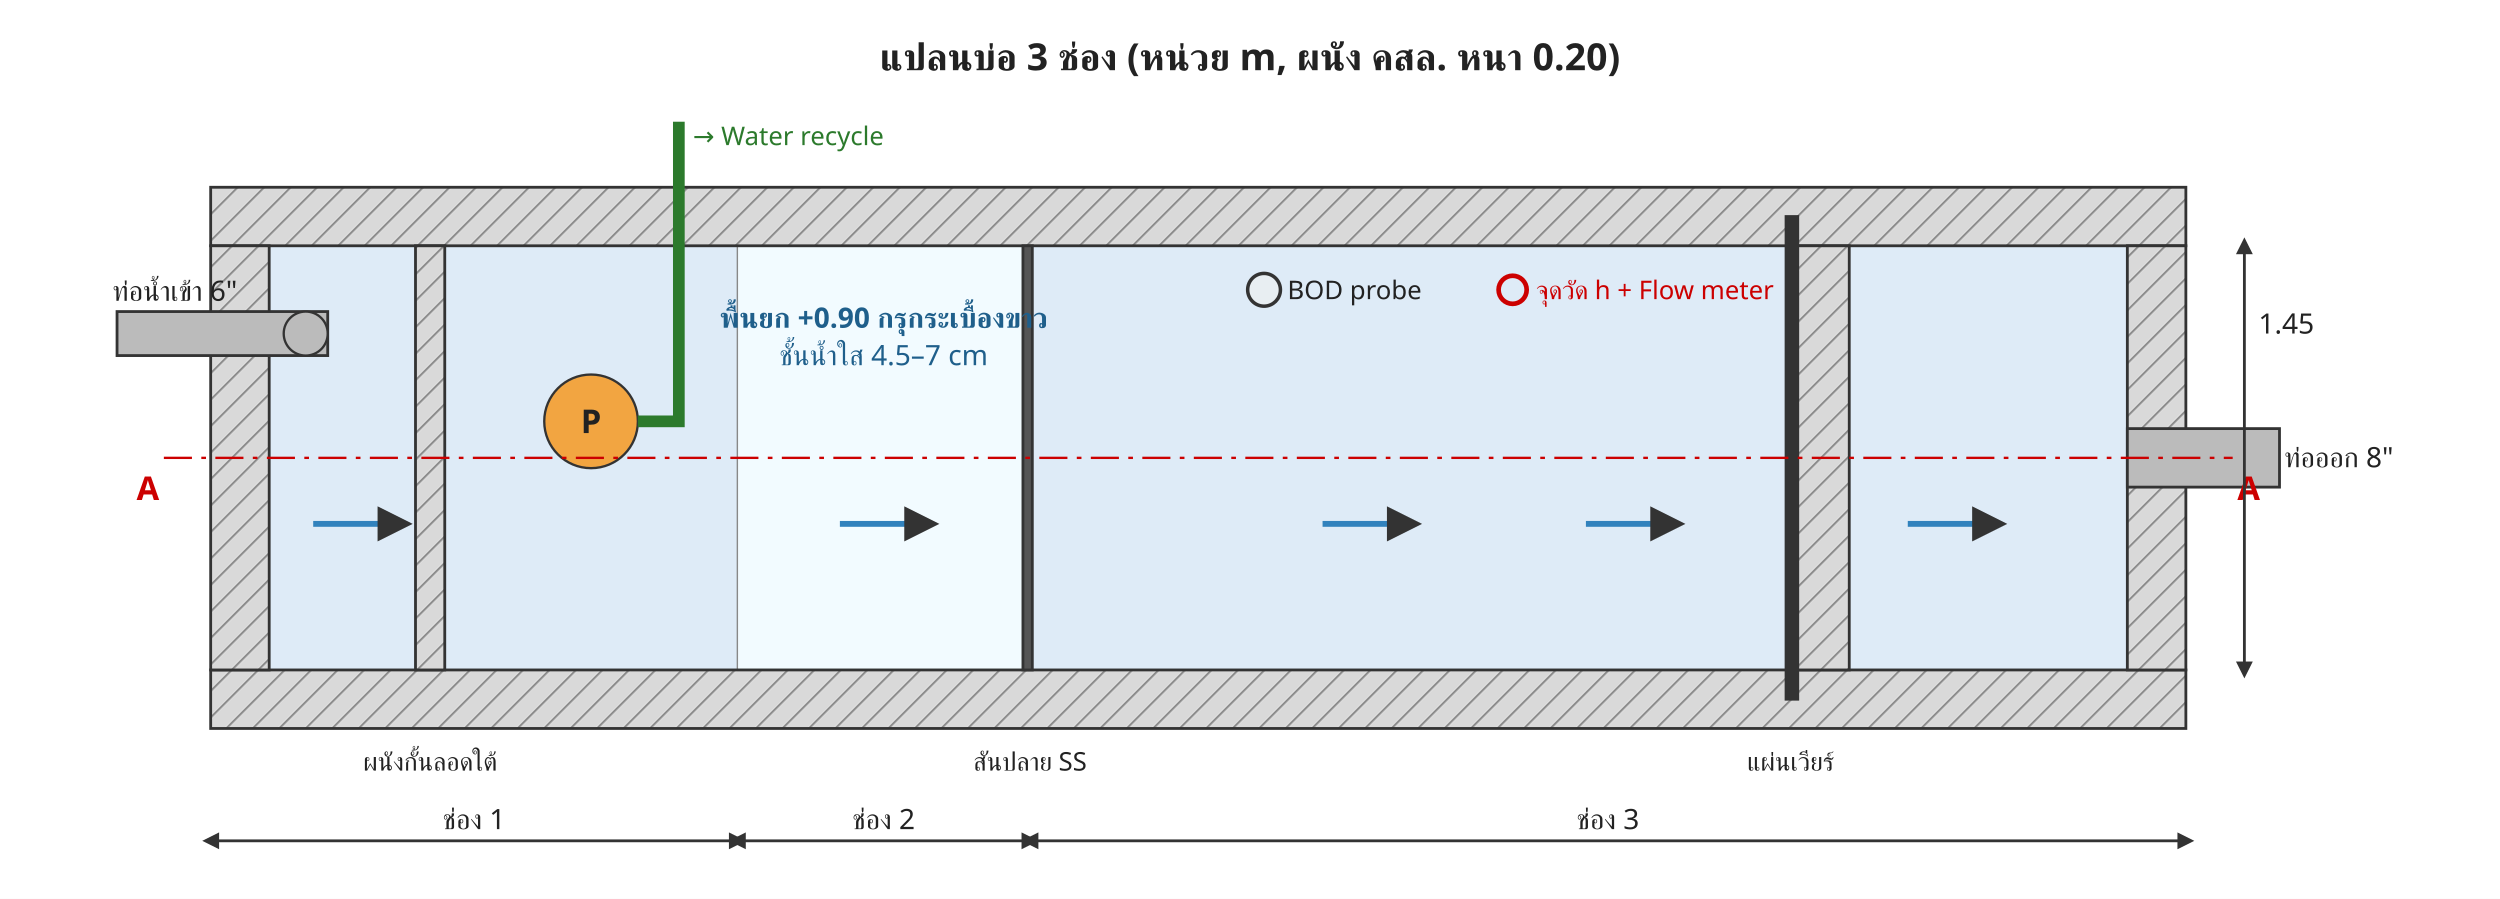
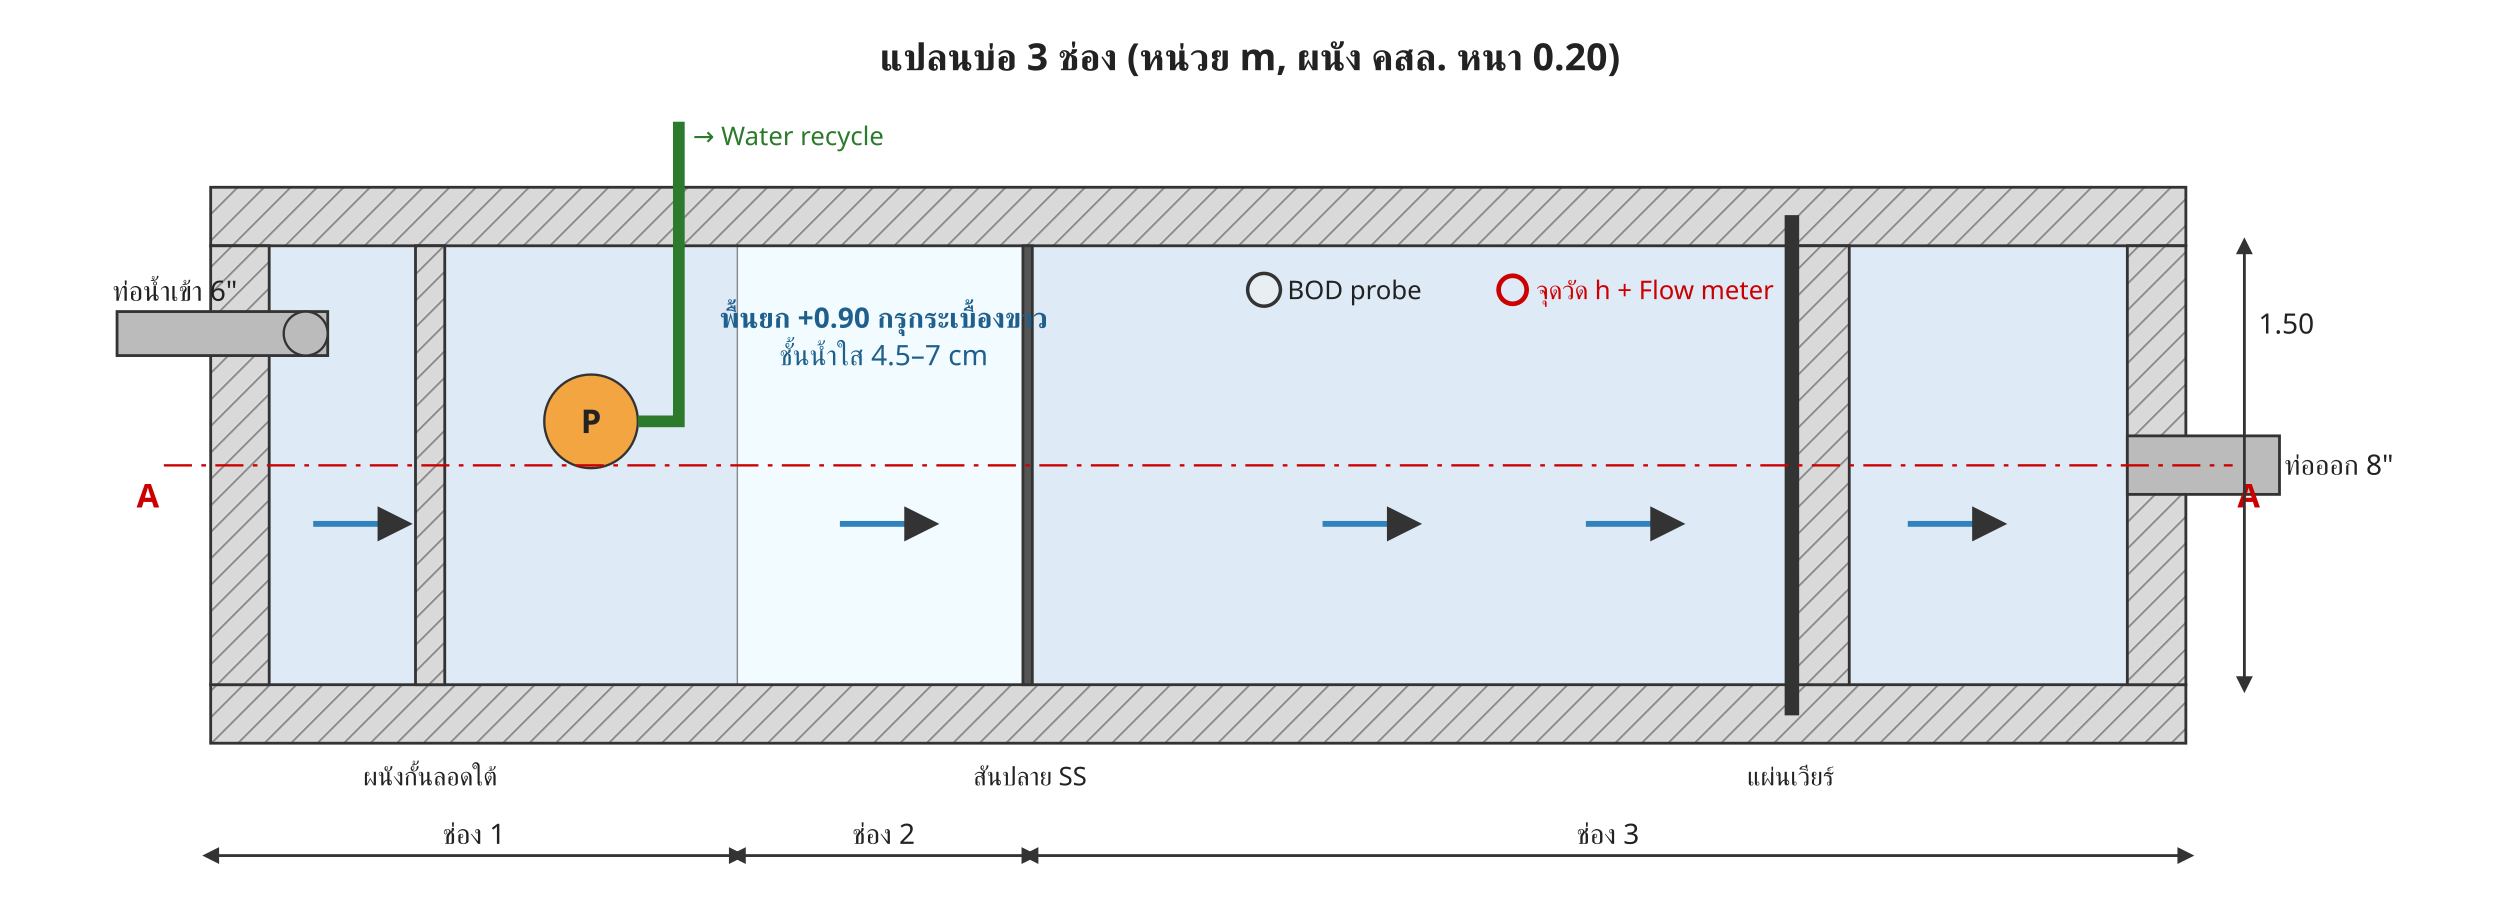
- <svg xmlns="http://www.w3.org/2000/svg" viewBox="0 0 1068 384" width="1068" height="384" font-family="Sarabun, Tahoma, sans-serif">
+ <svg xmlns="http://www.w3.org/2000/svg" viewBox="0 0 1068 390" width="1068" height="390" font-family="Sarabun, Tahoma, sans-serif">
  <defs>
    <pattern id="rc" width="8" height="8" patternUnits="userSpaceOnUse" patternTransform="rotate(45)">
      <rect width="8" height="8" fill="#d9d9d9" />
      <line x1="0" y1="0" x2="0" y2="8" stroke="#888" stroke-width="1.5" />
    </pattern>
    <marker id="a" viewBox="0 0 10 10" refX="5" refY="5" markerWidth="6" markerHeight="6" orient="auto-start-reverse">
      <path d="M0,0 L10,5 L0,10 z" fill="#333" />
    </marker>
  </defs>
-   <rect width="1068" height="384" fill="white" />
+   <rect width="1068" height="390" fill="white" />
  <text x="534.0" y="30.0" font-size="16" text-anchor="middle" fill="#222" font-weight="bold">แปลนบ่อ 3 ช่อง (หน่วย m, ผนัง คสล. หนา 0.20)</text>
-   <rect x="115.0" y="105.0" width="200.0" height="181.2" fill="#deebf7" stroke="none" stroke-width="1.2" />
-   <rect x="315.0" y="105.0" width="125.0" height="181.2" fill="#f2fbff" stroke="#888" stroke-width="0.6" />
-   <rect x="440.0" y="105.0" width="468.8" height="181.2" fill="#deebf7" stroke="none" stroke-width="1.2" />
+   <rect x="115.0" y="105.0" width="200.0" height="187.5" fill="#deebf7" stroke="none" stroke-width="1.2" />
+   <rect x="315.0" y="105.0" width="125.0" height="187.5" fill="#f2fbff" stroke="#888" stroke-width="0.6" />
+   <rect x="440.0" y="105.0" width="468.8" height="187.5" fill="#deebf7" stroke="none" stroke-width="1.2" />
  <rect x="90.0" y="80.0" width="843.8" height="25.0" fill="url(#rc)" stroke="#333" stroke-width="1.2" />
-   <rect x="90.0" y="286.2" width="843.8" height="25.0" fill="url(#rc)" stroke="#333" stroke-width="1.2" />
-   <rect x="90.0" y="105.0" width="25.0" height="181.2" fill="url(#rc)" stroke="#333" stroke-width="1.2" />
-   <rect x="908.8" y="105.0" width="25.0" height="181.2" fill="url(#rc)" stroke="#333" stroke-width="1.2" />
+   <rect x="90.0" y="292.5" width="843.8" height="25.0" fill="url(#rc)" stroke="#333" stroke-width="1.2" />
+   <rect x="90.0" y="105.0" width="25.0" height="187.5" fill="url(#rc)" stroke="#333" stroke-width="1.2" />
+   <rect x="908.8" y="105.0" width="25.0" height="187.5" fill="url(#rc)" stroke="#333" stroke-width="1.2" />
  <rect x="50.0" y="133.1" width="90.0" height="18.8" fill="#bbb" stroke="#333" stroke-width="1.2" />
  <circle cx="130.6" cy="142.5" r="9.4" fill="#bbb" stroke="#333" />
  <text x="48.0" y="128.5" font-size="12" text-anchor="start" fill="#222" font-weight="normal">ท่อน้ำเข้า 6"</text>
-   <rect x="177.5" y="105.0" width="12.5" height="181.2" fill="url(#rc)" stroke="#333" stroke-width="1.2" />
+   <rect x="177.5" y="105.0" width="12.5" height="187.5" fill="url(#rc)" stroke="#333" stroke-width="1.2" />
  <circle cx="252.5" cy="180.0" r="20.0" fill="#f2a541" stroke="#333" />
  <text x="252.5" y="185.0" font-size="14" text-anchor="middle" fill="#222" font-weight="bold">P</text>
  <path d="M272.5,180.0 H290.0 V52.0" fill="none" stroke="#2c7a2c" stroke-width="5" />
  <text x="296.0" y="62.0" font-size="11" text-anchor="start" fill="#2c7a2c" font-weight="normal">→ Water recycle</text>
-   <rect x="437.0" y="105.0" width="4.0" height="181.2" fill="#555" stroke="#333" stroke-width="1.2" />
-   <rect x="765.0" y="105.0" width="25.0" height="181.2" fill="url(#rc)" stroke="#333" stroke-width="1.2" />
-   <rect x="763.0" y="92.5" width="5.0" height="206.2" fill="#333" stroke="#333" stroke-width="1.2" />
+   <rect x="437.0" y="105.0" width="4.0" height="187.5" fill="#555" stroke="#333" stroke-width="1.2" />
+   <rect x="765.0" y="105.0" width="25.0" height="187.5" fill="url(#rc)" stroke="#333" stroke-width="1.2" />
+   <rect x="763.0" y="92.5" width="5.0" height="212.5" fill="#333" stroke="#333" stroke-width="1.2" />
  <circle cx="646.2" cy="123.8" r="6" fill="none" stroke="#c00" stroke-width="2" />
  <text x="656.2" y="127.8" font-size="11" text-anchor="start" fill="#c00" font-weight="normal">จุดวัด h + Flow meter</text>
  <circle cx="540.0" cy="123.8" r="7" fill="#e8eef2" stroke="#333" stroke-width="1.5" />
  <text x="550.0" y="127.8" font-size="11" text-anchor="start" fill="#222" font-weight="normal">BOD probe</text>
-   <rect x="908.8" y="183.1" width="65.0" height="25.0" fill="#bbb" stroke="#333" stroke-width="1.2" />
-   <text x="975.8" y="199.6" font-size="12" text-anchor="start" fill="#222" font-weight="normal">ท่อออก 8"</text>
+   <rect x="908.8" y="186.2" width="65.0" height="25.0" fill="#bbb" stroke="#333" stroke-width="1.2" />
+   <text x="975.8" y="202.8" font-size="12" text-anchor="start" fill="#222" font-weight="normal">ท่อออก 8"</text>
  <line x1="133.8" y1="223.8" x2="168.8" y2="223.8" stroke="#3182bd" stroke-width="2.5" marker-end="url(#a)" />
  <line x1="358.8" y1="223.8" x2="393.8" y2="223.8" stroke="#3182bd" stroke-width="2.5" marker-end="url(#a)" />
  <line x1="565.0" y1="223.8" x2="600.0" y2="223.8" stroke="#3182bd" stroke-width="2.5" marker-end="url(#a)" />
  <line x1="677.5" y1="223.8" x2="712.5" y2="223.8" stroke="#3182bd" stroke-width="2.5" marker-end="url(#a)" />
  <line x1="815.0" y1="223.8" x2="850.0" y2="223.8" stroke="#3182bd" stroke-width="2.5" marker-end="url(#a)" />
  <text x="377.5" y="140.0" font-size="12" text-anchor="middle" fill="#1f5f8b" font-weight="bold">พื้นยก +0.90 กรุกระเบื้องขาว</text>
  <text x="377.5" y="156.0" font-size="12" text-anchor="middle" fill="#1f5f8b" font-weight="normal">ชั้นน้ำใส 4.5–7 cm</text>
-   <line x1="70.0" y1="195.6" x2="953.8" y2="195.6" stroke="#c00" stroke-width="1" stroke-dasharray="12 4 2 4" />
-   <text x="68.0" y="213.6" font-size="14" text-anchor="end" fill="#c00" font-weight="bold">A</text>
-   <text x="955.8" y="213.6" font-size="14" text-anchor="start" fill="#c00" font-weight="bold">A</text>
-   <text x="183.8" y="329.2" font-size="11" text-anchor="middle" fill="#222" font-weight="normal">ผนังกั้นลอดใต้</text>
-   <text x="440.0" y="329.2" font-size="11" text-anchor="middle" fill="#222" font-weight="normal">สันปลาย SS</text>
-   <text x="765.0" y="329.2" font-size="11" text-anchor="middle" fill="#222" font-weight="normal">แผ่นเวียร์</text>
-   <line x1="90.0" y1="359.2" x2="315.0" y2="359.2" stroke="#333" stroke-width="1.2" marker-start="url(#a)" marker-end="url(#a)" />
-   <text x="202.5" y="354.2" font-size="12" text-anchor="middle" fill="#222" font-weight="normal">ช่อง 1</text>
-   <line x1="315.0" y1="359.2" x2="440.0" y2="359.2" stroke="#333" stroke-width="1.2" marker-start="url(#a)" marker-end="url(#a)" />
-   <text x="377.5" y="354.2" font-size="12" text-anchor="middle" fill="#222" font-weight="normal">ช่อง 2</text>
-   <line x1="440.0" y1="359.2" x2="933.8" y2="359.2" stroke="#333" stroke-width="1.2" marker-start="url(#a)" marker-end="url(#a)" />
-   <text x="686.9" y="354.2" font-size="12" text-anchor="middle" fill="#222" font-weight="normal">ช่อง 3</text>
-   <line x1="958.8" y1="105.0" x2="958.8" y2="286.2" stroke="#333" stroke-width="1.2" marker-start="url(#a)" marker-end="url(#a)" />
-   <text x="964.8" y="142.5" font-size="12" text-anchor="start" fill="#222" font-weight="normal">1.45</text>
+   <line x1="70.0" y1="198.8" x2="953.8" y2="198.8" stroke="#c00" stroke-width="1" stroke-dasharray="12 4 2 4" />
+   <text x="68.0" y="216.8" font-size="14" text-anchor="end" fill="#c00" font-weight="bold">A</text>
+   <text x="955.8" y="216.8" font-size="14" text-anchor="start" fill="#c00" font-weight="bold">A</text>
+   <text x="183.8" y="335.5" font-size="11" text-anchor="middle" fill="#222" font-weight="normal">ผนังกั้นลอดใต้</text>
+   <text x="440.0" y="335.5" font-size="11" text-anchor="middle" fill="#222" font-weight="normal">สันปลาย SS</text>
+   <text x="765.0" y="335.5" font-size="11" text-anchor="middle" fill="#222" font-weight="normal">แผ่นเวียร์</text>
+   <line x1="90.0" y1="365.5" x2="315.0" y2="365.5" stroke="#333" stroke-width="1.2" marker-start="url(#a)" marker-end="url(#a)" />
+   <text x="202.5" y="360.5" font-size="12" text-anchor="middle" fill="#222" font-weight="normal">ช่อง 1</text>
+   <line x1="315.0" y1="365.5" x2="440.0" y2="365.5" stroke="#333" stroke-width="1.2" marker-start="url(#a)" marker-end="url(#a)" />
+   <text x="377.5" y="360.5" font-size="12" text-anchor="middle" fill="#222" font-weight="normal">ช่อง 2</text>
+   <line x1="440.0" y1="365.5" x2="933.8" y2="365.5" stroke="#333" stroke-width="1.2" marker-start="url(#a)" marker-end="url(#a)" />
+   <text x="686.9" y="360.5" font-size="12" text-anchor="middle" fill="#222" font-weight="normal">ช่อง 3</text>
+   <line x1="958.8" y1="105.0" x2="958.8" y2="292.5" stroke="#333" stroke-width="1.2" marker-start="url(#a)" marker-end="url(#a)" />
+   <text x="964.8" y="142.5" font-size="12" text-anchor="start" fill="#222" font-weight="normal">1.50</text>
</svg>
